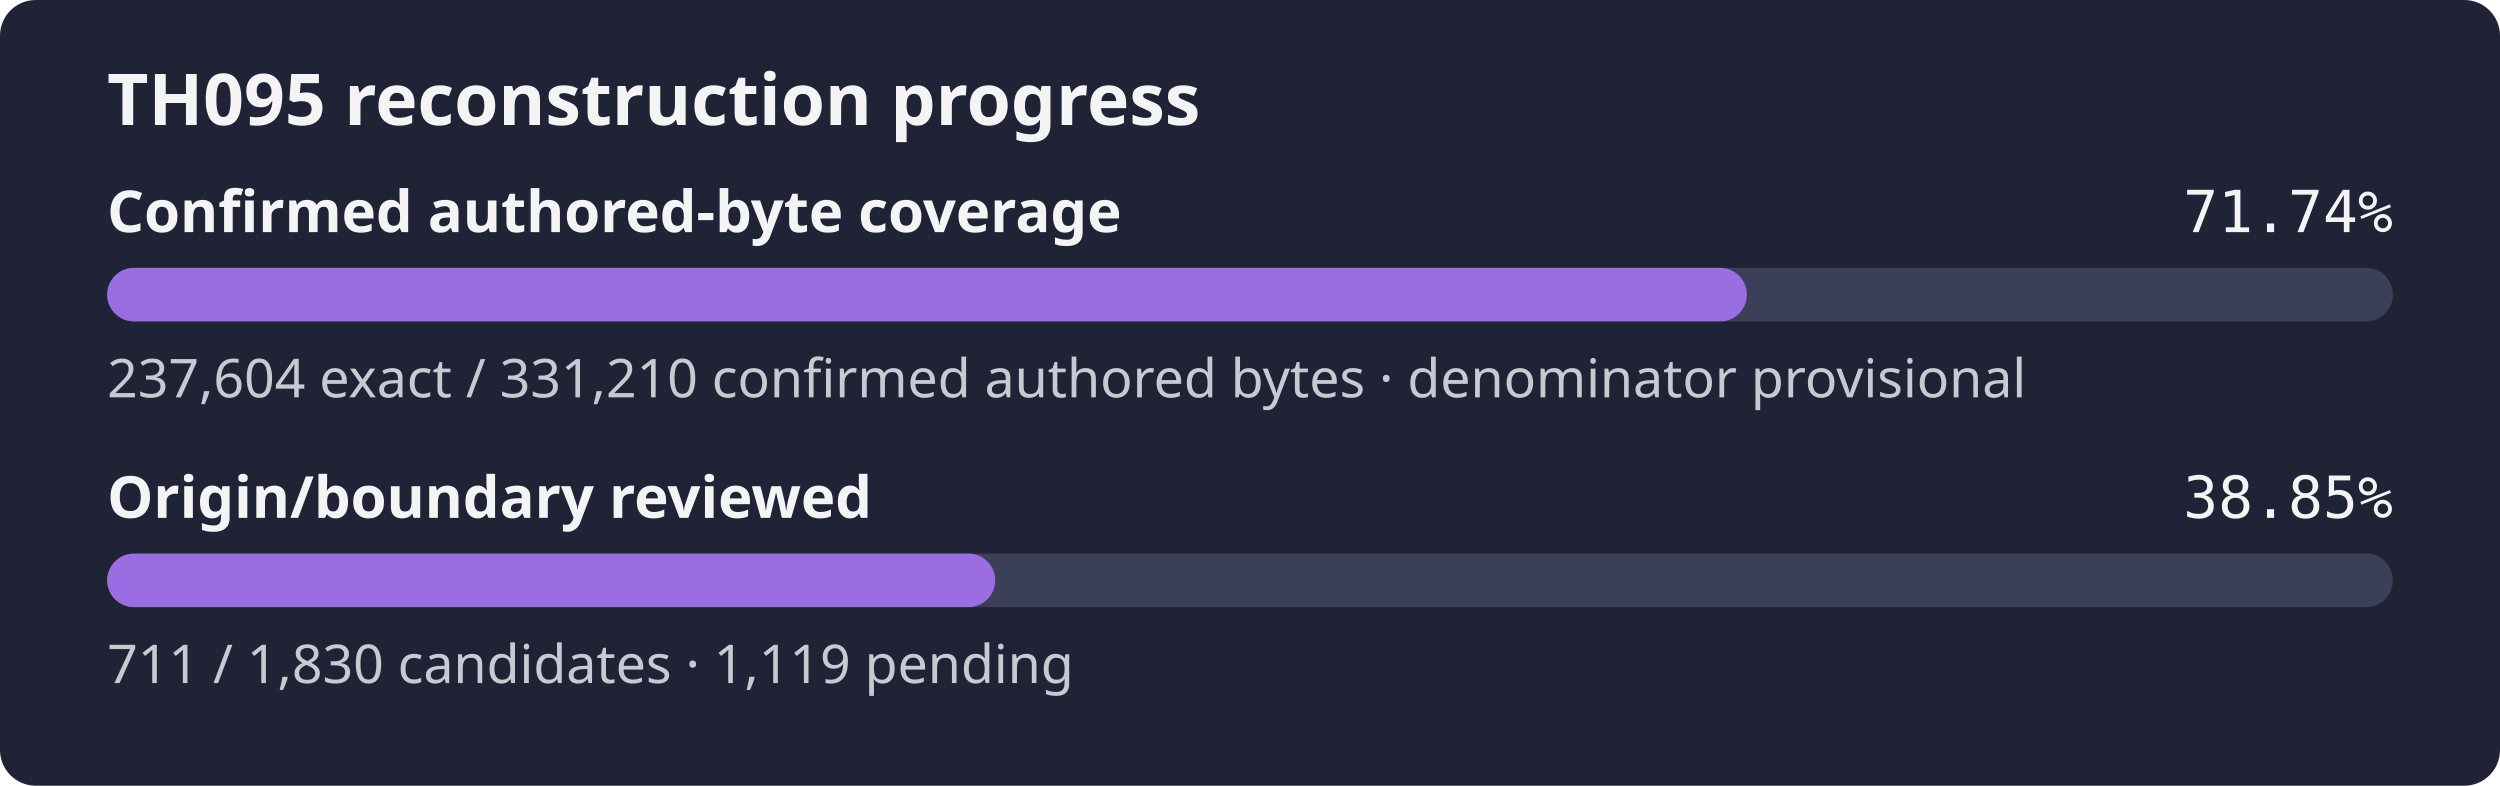
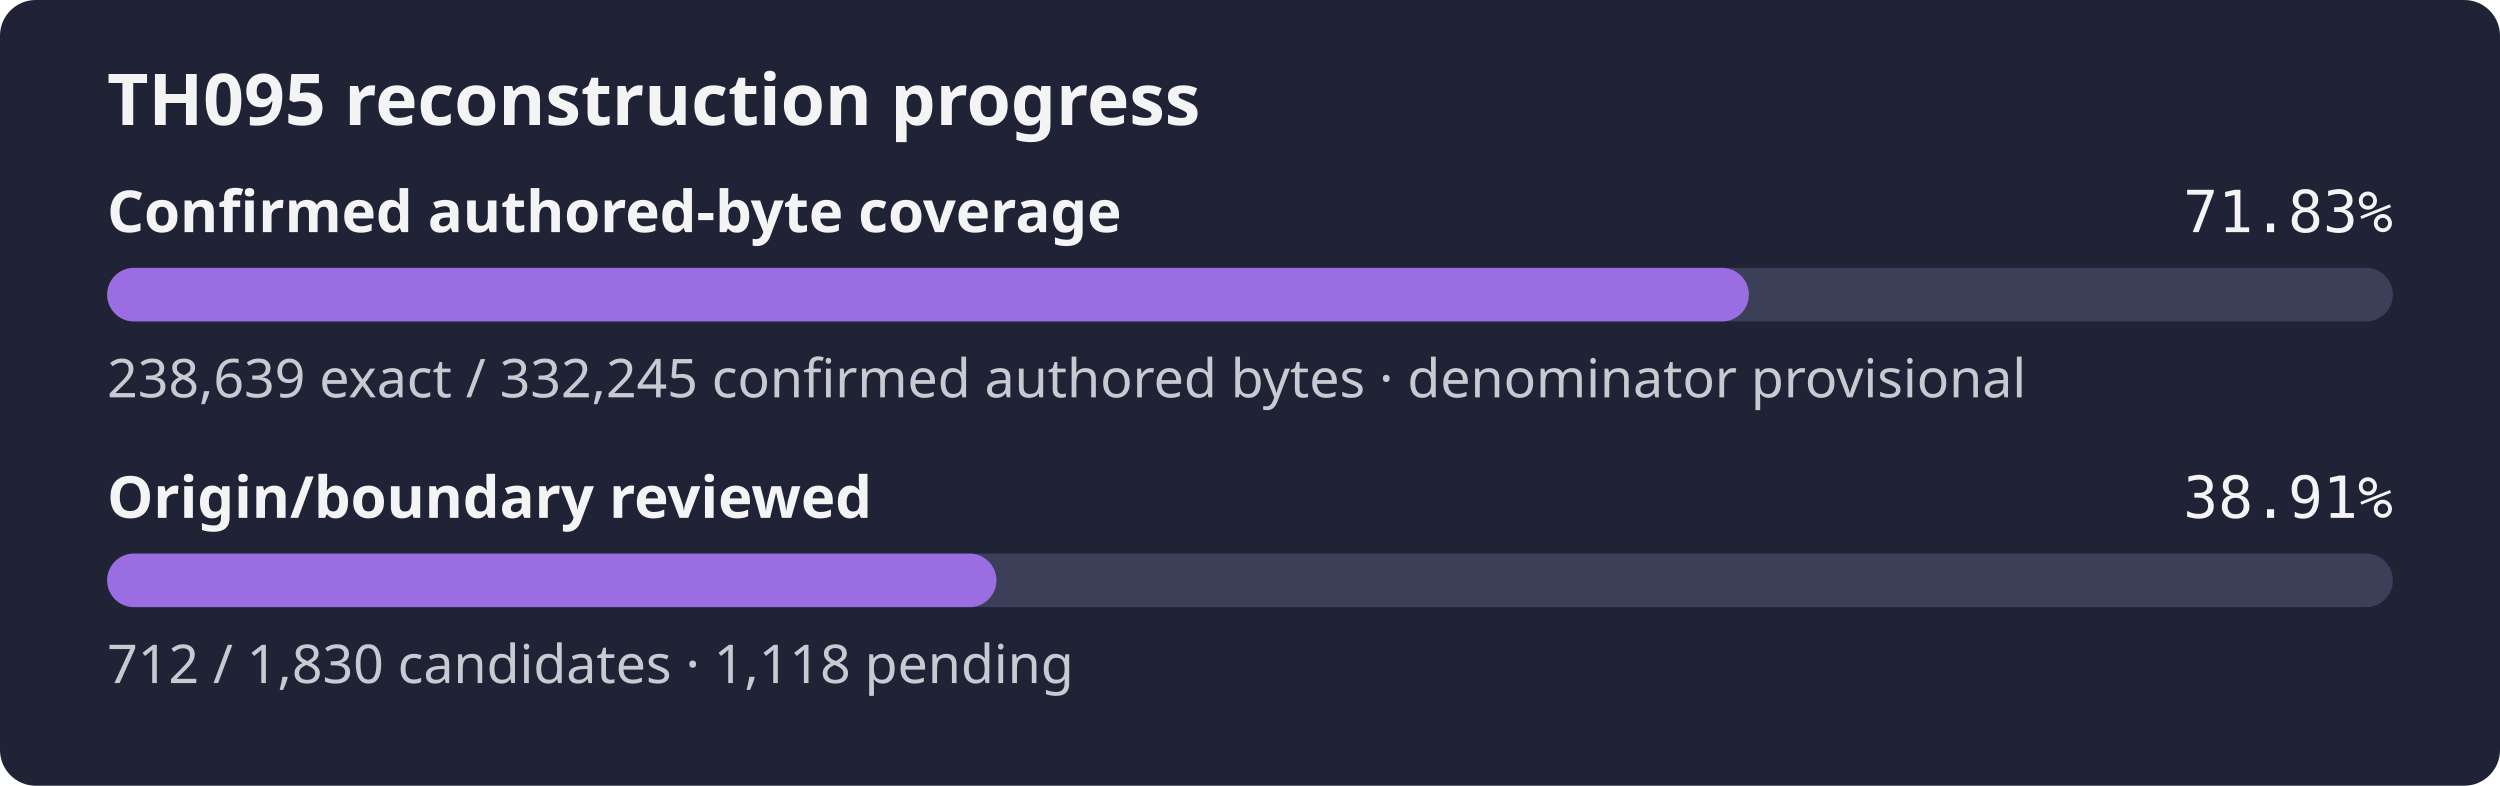
- <svg xmlns="http://www.w3.org/2000/svg" width="560" height="176" role="img" aria-label="TH095 reconstruction progress: 71.74% of the confirmed authored-byte set is exact, origin review 38.85%">
+ <svg xmlns="http://www.w3.org/2000/svg" width="560" height="176" role="img" aria-label="TH095 reconstruction progress: 71.83% of the confirmed authored-byte set is exact, origin review 38.91%">
  <rect width="560" height="176" rx="8" fill="#1f2335" />
  <text x="24" y="28" fill="#f4f4f5" font-family="sans-serif" font-size="16" font-weight="600">TH095 reconstruction progress</text>
  <text x="24" y="52" fill="#f4f4f5" font-family="sans-serif" font-size="13" font-weight="600">Confirmed authored-byte coverage</text>
-   <text x="536" y="52" fill="#f4f4f5" text-anchor="end" font-family="monospace" font-size="13">71.74%</text>
+   <text x="536" y="52" fill="#f4f4f5" text-anchor="end" font-family="monospace" font-size="13">71.83%</text>
  <rect x="24" y="60" width="512" height="12" rx="6" fill="#3b4058" />
-   <rect x="24" y="60" width="367.30" height="12" rx="6" fill="#9b6de3" />
-   <text x="24" y="89" fill="#c8cad2" font-family="sans-serif" font-size="12">237,604 exact / 331,210 confirmed authored bytes · denominator provisional</text>
+   <rect x="24" y="60" width="367.75" height="12" rx="6" fill="#9b6de3" />
+   <text x="24" y="89" fill="#c8cad2" font-family="sans-serif" font-size="12">238,639 exact / 332,245 confirmed authored bytes · denominator provisional</text>
  <text x="24" y="116" fill="#f4f4f5" font-family="sans-serif" font-size="13" font-weight="600">Origin/boundary reviewed</text>
-   <text x="536" y="116" fill="#f4f4f5" text-anchor="end" font-family="monospace" font-size="13">38.85%</text>
+   <text x="536" y="116" fill="#f4f4f5" text-anchor="end" font-family="monospace" font-size="13">38.91%</text>
  <rect x="24" y="124" width="512" height="12" rx="6" fill="#3b4058" />
-   <rect x="24" y="124" width="198.92" height="12" rx="6" fill="#9b6de3" />
-   <text x="24" y="153" fill="#c8cad2" font-family="sans-serif" font-size="12">711 / 1,830 candidates · 1,119 pending</text>
+   <rect x="24" y="124" width="199.20" height="12" rx="6" fill="#9b6de3" />
+   <text x="24" y="153" fill="#c8cad2" font-family="sans-serif" font-size="12">712 / 1,830 candidates · 1,118 pending</text>
</svg>
